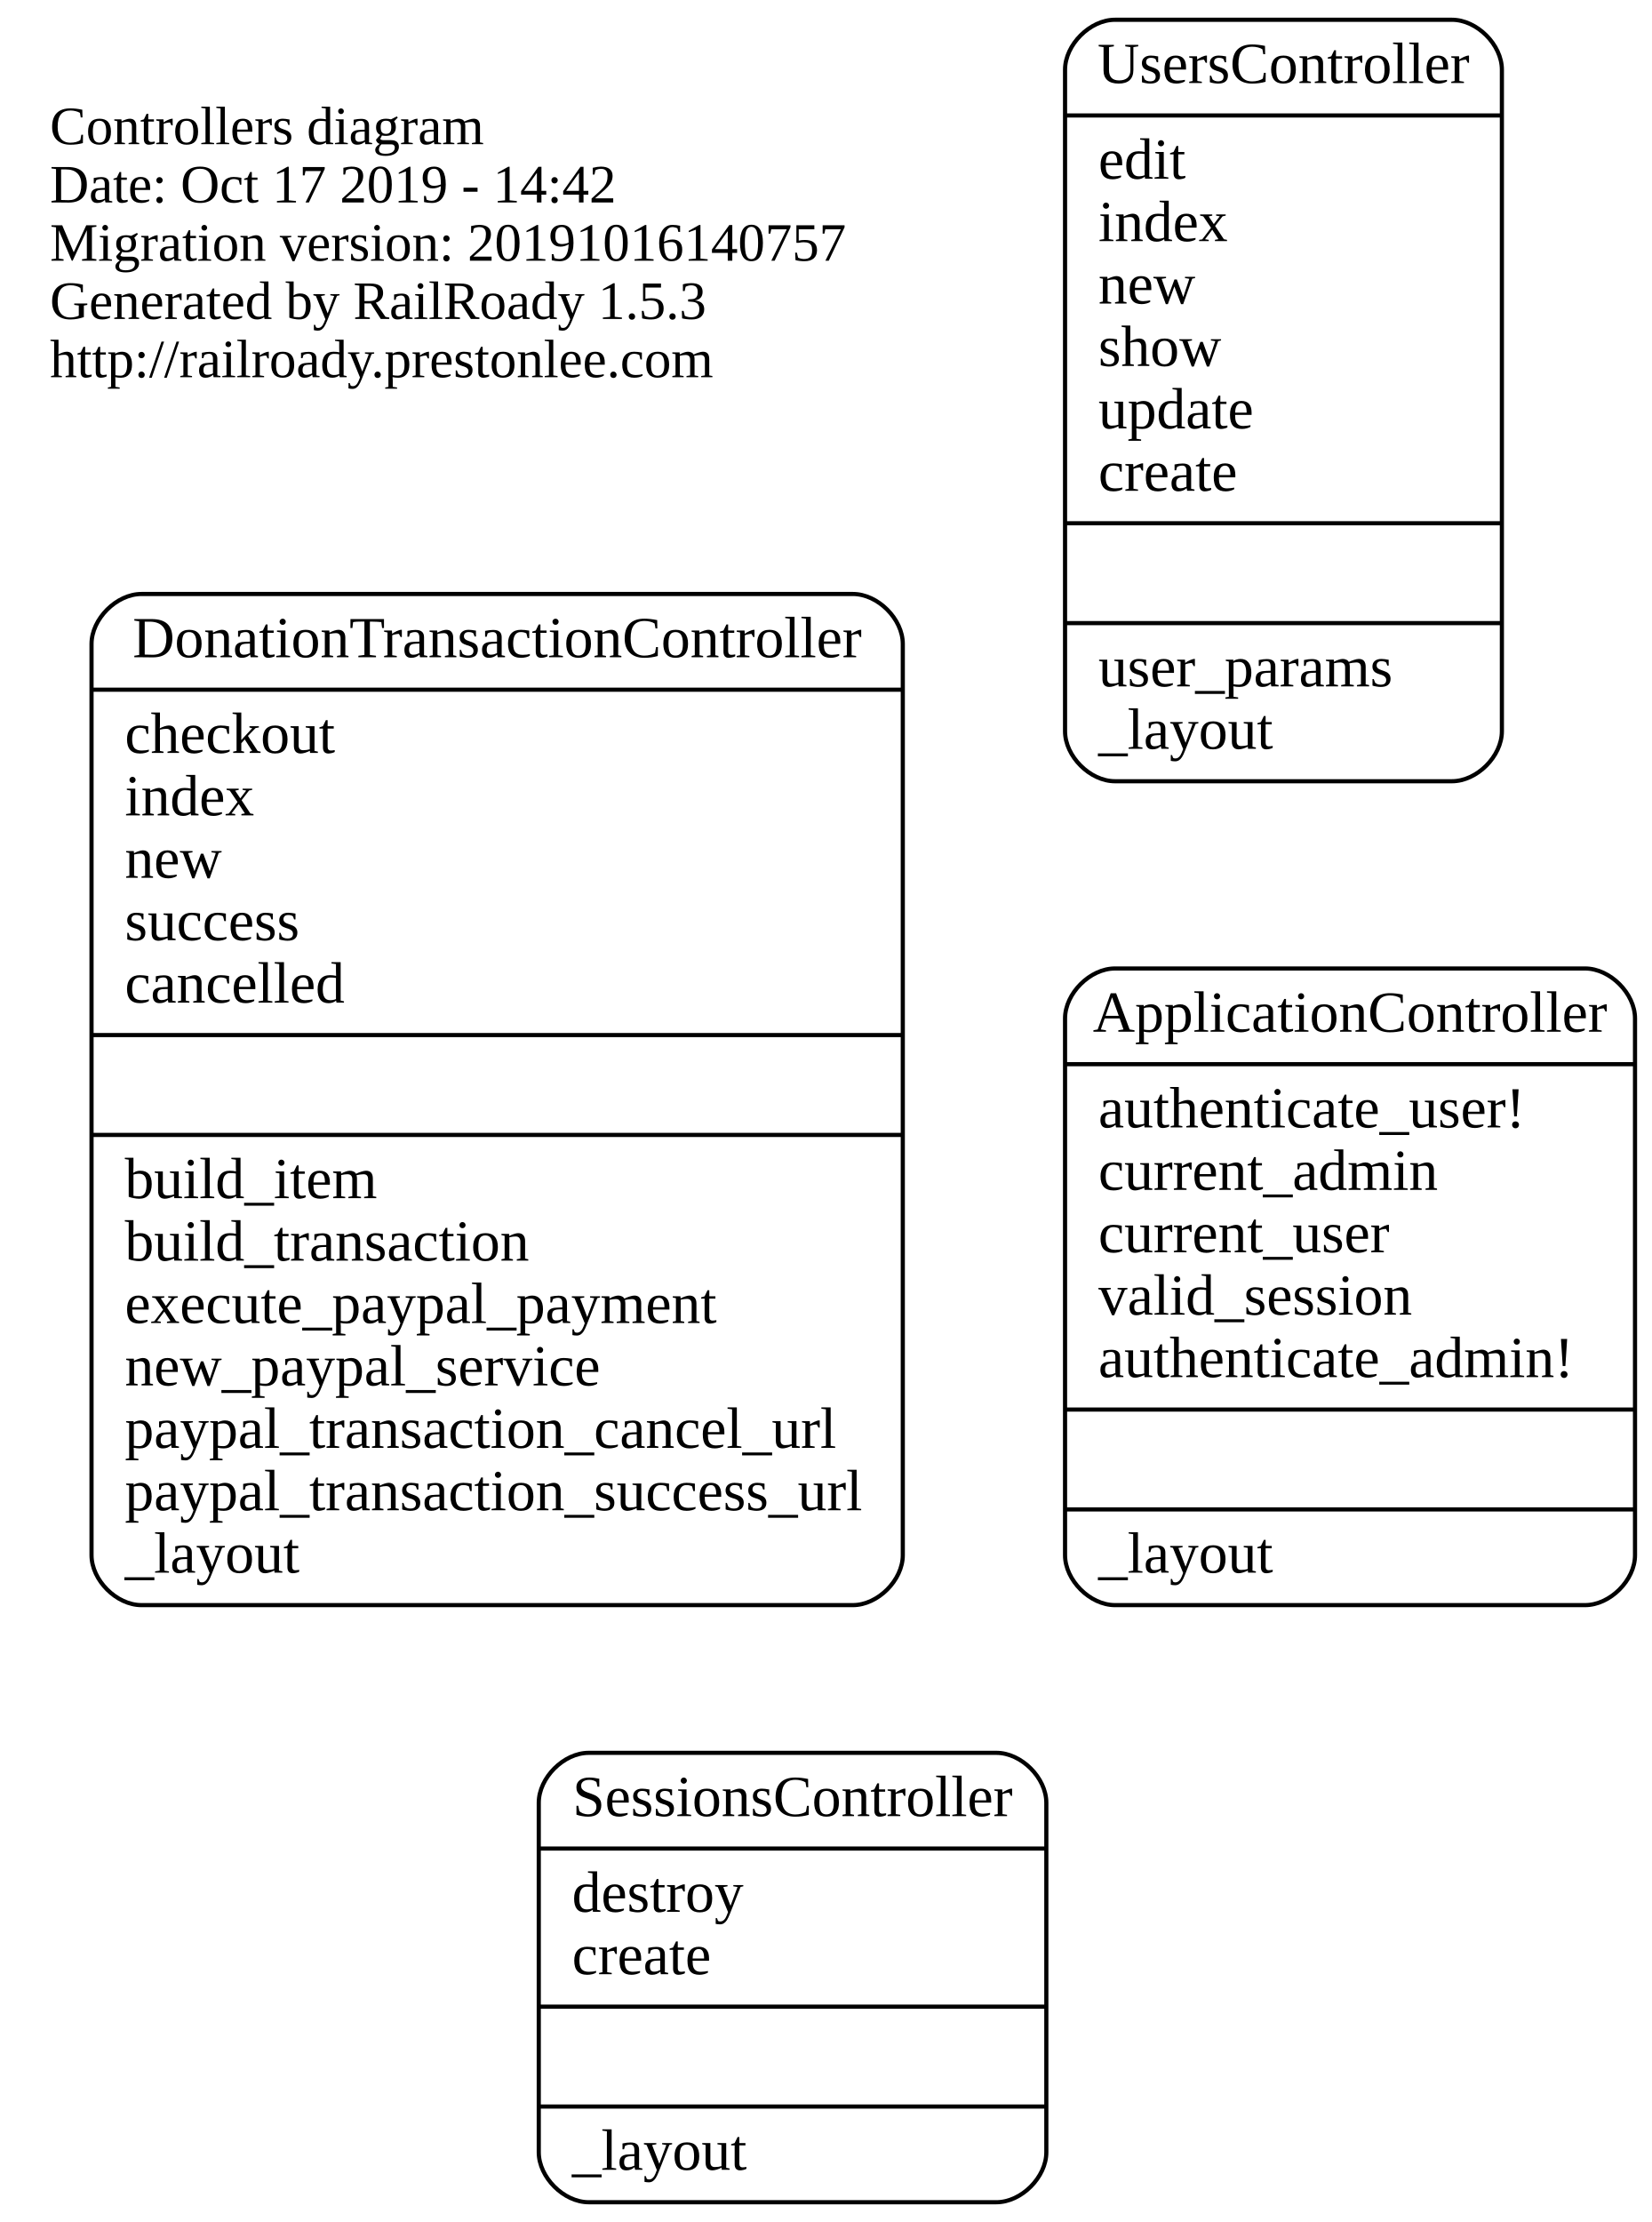
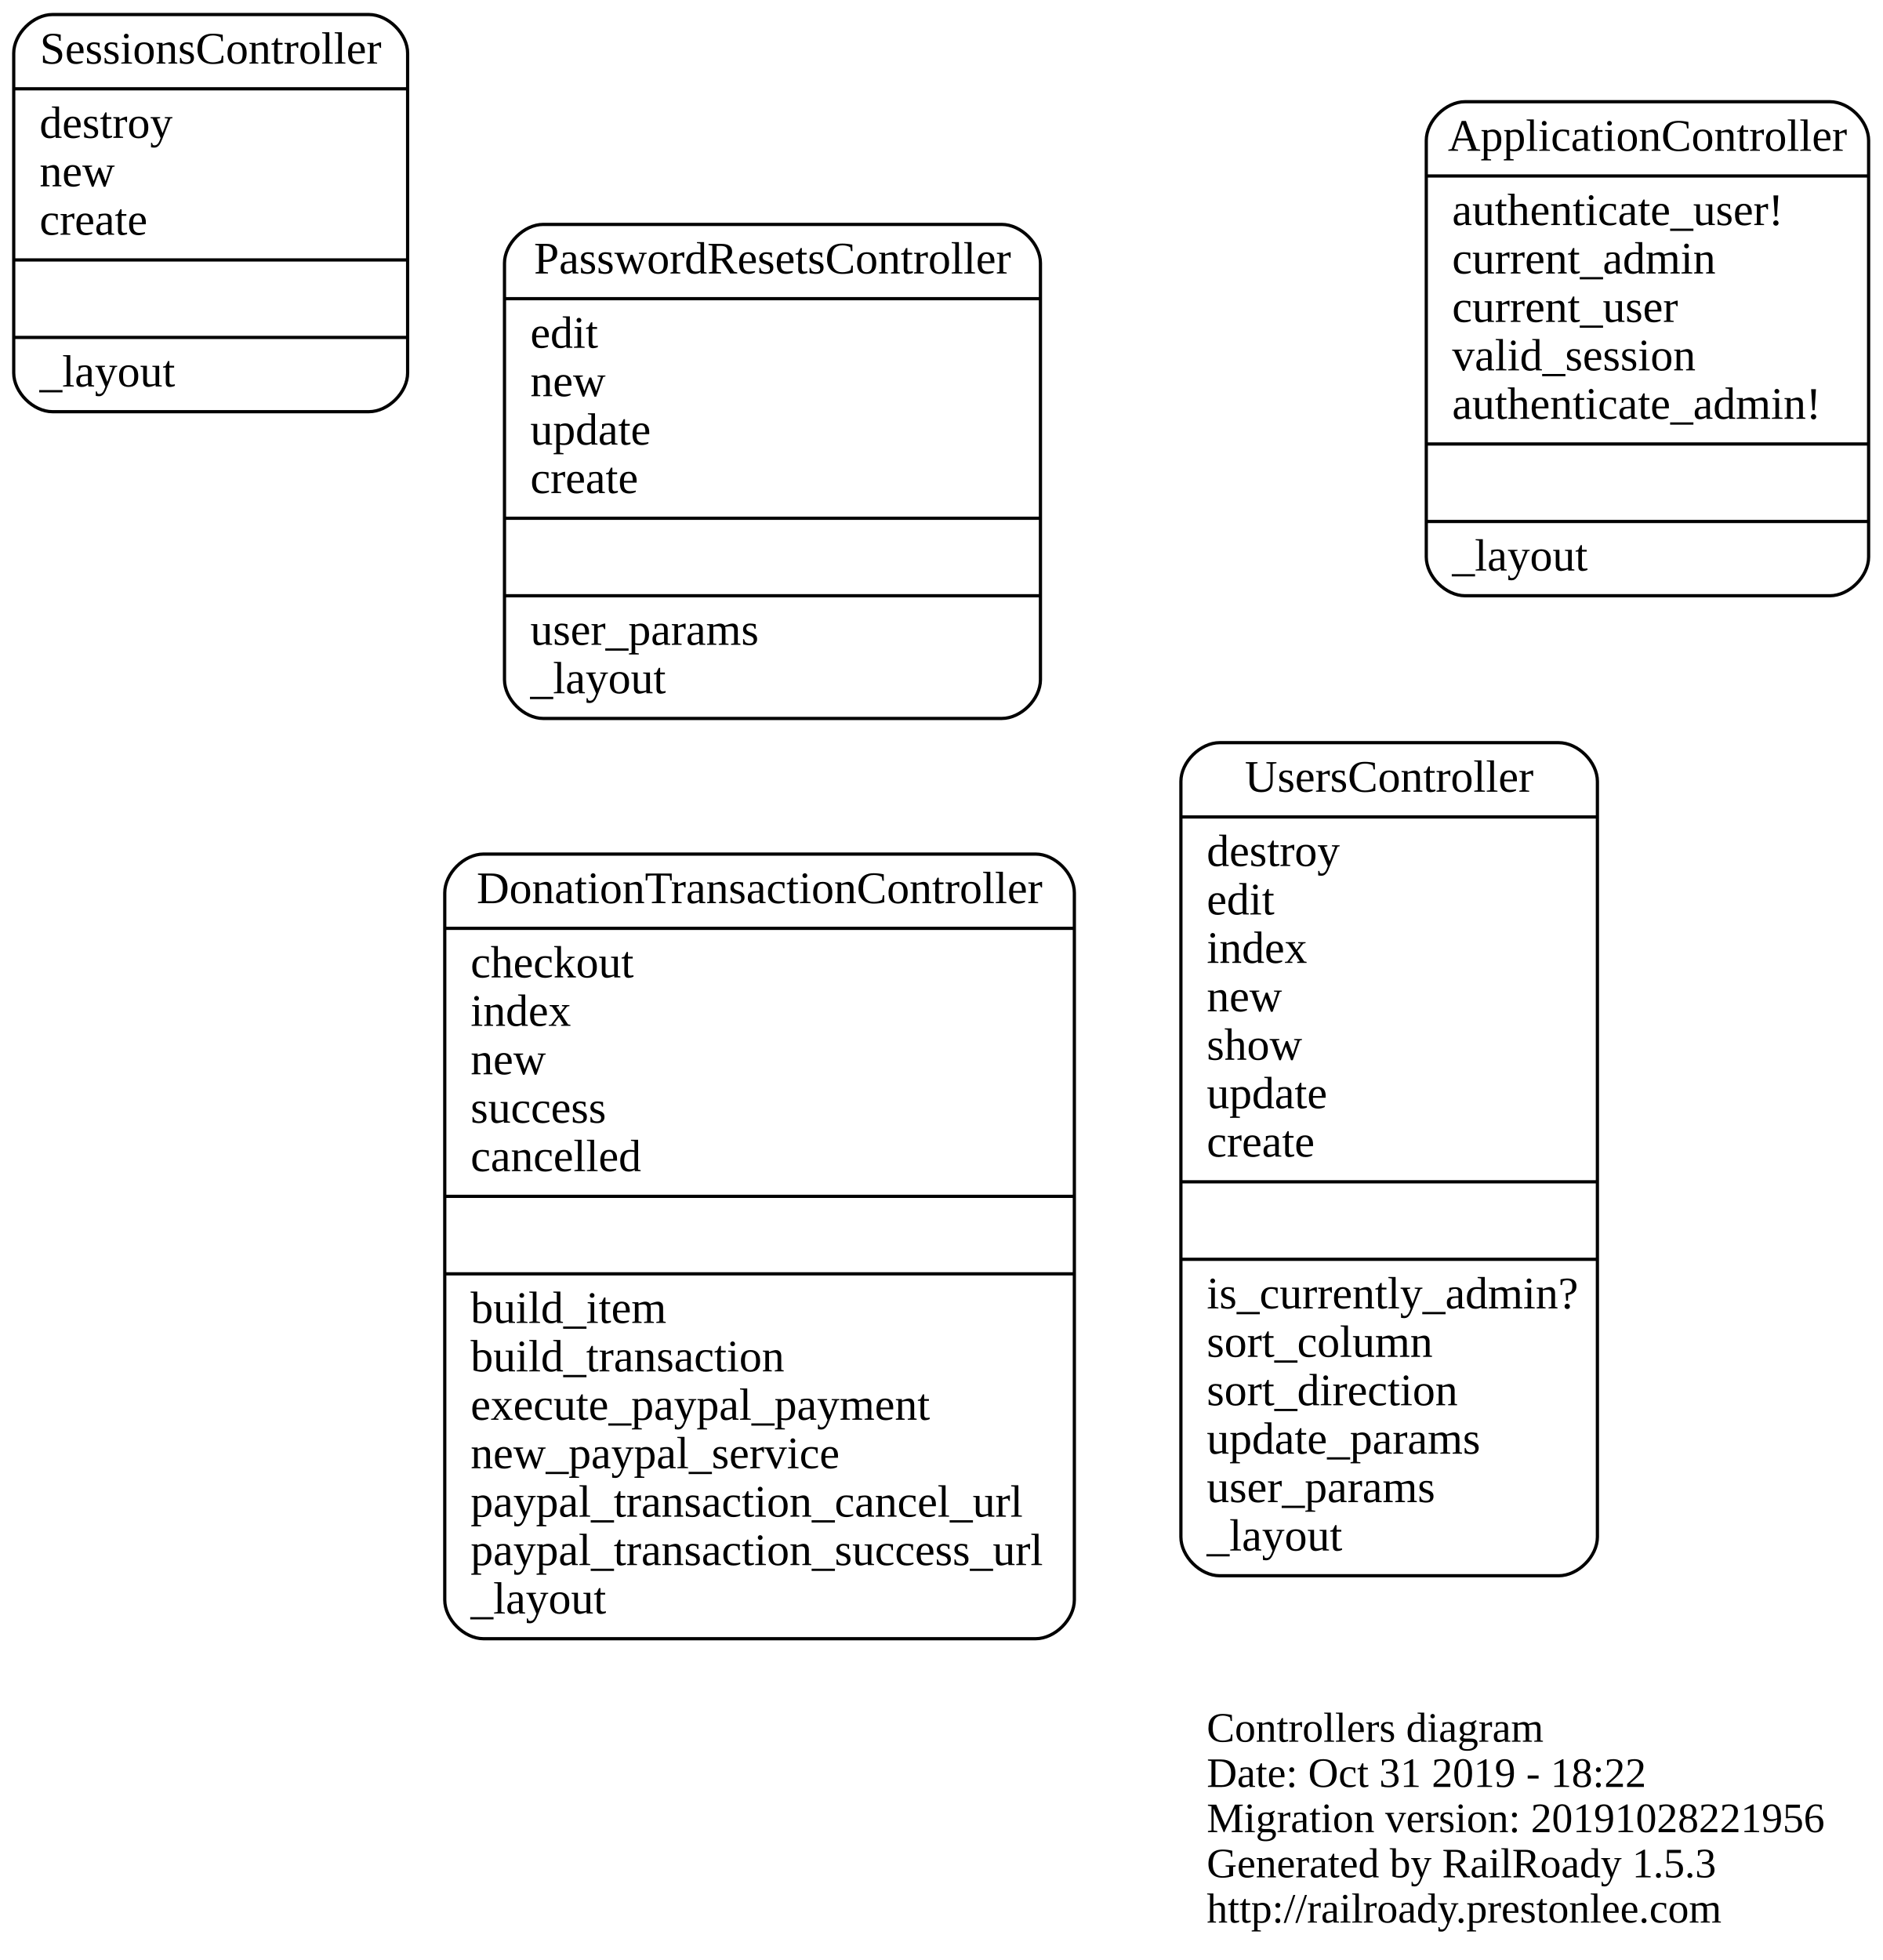
- <svg xmlns="http://www.w3.org/2000/svg" width="397pt" height="534pt" viewBox="0.00 0.00 397.00 533.50">
-   <g id="graph0" class="graph" transform="scale(1 1) rotate(0) translate(129.5 260)">
-     <polygon fill="none" stroke="none" points="-129.5,273.5 -129.5,-260 267.5,-260 267.5,273.5 -129.5,273.5" />
+ <svg xmlns="http://www.w3.org/2000/svg" width="583pt" height="607pt" viewBox="0.00 0.00 582.50 607.00">
+   <g id="graph0" class="graph" transform="scale(1 1) rotate(0) translate(251 375)">
+     <polygon fill="none" stroke="none" points="-251,232 -251,-375 331.5,-375 331.5,232 -251,232" />
    <g id="node1" class="node">
-       <text text-anchor="start" x="-117.5" y="-225.6" font-family="Times New Roman,serif" font-size="13.00">Controllers diagram</text>
-       <text text-anchor="start" x="-117.5" y="-211.6" font-family="Times New Roman,serif" font-size="13.00">Date: Oct 17 2019 - 14:42</text>
-       <text text-anchor="start" x="-117.5" y="-197.6" font-family="Times New Roman,serif" font-size="13.00">Migration version: 20191016140757</text>
-       <text text-anchor="start" x="-117.5" y="-183.6" font-family="Times New Roman,serif" font-size="13.00">Generated by RailRoady 1.5.3</text>
-       <text text-anchor="start" x="-117.5" y="-169.6" font-family="Times New Roman,serif" font-size="13.00">http://railroady.prestonlee.com</text>
+       <text text-anchor="start" x="122.5" y="164.4" font-family="Times New Roman,serif" font-size="13.00">Controllers diagram</text>
+       <text text-anchor="start" x="122.5" y="178.4" font-family="Times New Roman,serif" font-size="13.00">Date: Oct 31 2019 - 18:22</text>
+       <text text-anchor="start" x="122.5" y="192.4" font-family="Times New Roman,serif" font-size="13.00">Migration version: 20191028221956</text>
+       <text text-anchor="start" x="122.5" y="206.4" font-family="Times New Roman,serif" font-size="13.00">Generated by RailRoady 1.5.3</text>
+       <text text-anchor="start" x="122.5" y="220.4" font-family="Times New Roman,serif" font-size="13.00">http://railroady.prestonlee.com</text>
    </g>
    <g id="node2" class="node">
-       <path fill="none" stroke="black" d="M138.5,125.5C138.5,125.5 251.5,125.5 251.5,125.5 257.5,125.5 263.5,119.5 263.5,113.5 263.5,113.5 263.5,-15.5 263.5,-15.5 263.5,-21.5 257.5,-27.5 251.5,-27.5 251.5,-27.5 138.5,-27.5 138.5,-27.5 132.5,-27.5 126.5,-21.5 126.5,-15.5 126.5,-15.5 126.5,113.5 126.5,113.5 126.5,119.5 132.5,125.5 138.5,125.5" />
-       <text text-anchor="middle" x="195" y="-12.3" font-family="Times New Roman,serif" font-size="14.00">ApplicationController</text>
-       <polyline fill="none" stroke="black" points="126.5,-4.5 263.5,-4.5 " />
-       <text text-anchor="start" x="134.5" y="10.7" font-family="Times New Roman,serif" font-size="14.00">authenticate_user!</text>
-       <text text-anchor="start" x="134.5" y="25.7" font-family="Times New Roman,serif" font-size="14.00">current_admin</text>
-       <text text-anchor="start" x="134.5" y="40.7" font-family="Times New Roman,serif" font-size="14.00">current_user</text>
-       <text text-anchor="start" x="134.5" y="55.7" font-family="Times New Roman,serif" font-size="14.00">valid_session</text>
-       <text text-anchor="start" x="134.5" y="70.7" font-family="Times New Roman,serif" font-size="14.00">authenticate_admin!</text>
-       <polyline fill="none" stroke="black" points="126.5,78.5 263.5,78.5 " />
-       <polyline fill="none" stroke="black" points="126.5,102.5 263.5,102.5 " />
-       <text text-anchor="start" x="134.5" y="117.7" font-family="Times New Roman,serif" font-size="14.00">_layout</text>
+       <path fill="none" stroke="black" d="M202.5,-190.5C202.5,-190.5 315.5,-190.5 315.5,-190.5 321.5,-190.5 327.5,-196.5 327.5,-202.5 327.5,-202.5 327.5,-331.5 327.5,-331.5 327.5,-337.5 321.5,-343.5 315.5,-343.5 315.5,-343.5 202.5,-343.5 202.5,-343.5 196.5,-343.5 190.5,-337.5 190.5,-331.5 190.5,-331.5 190.5,-202.5 190.5,-202.5 190.5,-196.5 196.5,-190.5 202.5,-190.5" />
+       <text text-anchor="middle" x="259" y="-328.3" font-family="Times New Roman,serif" font-size="14.00">ApplicationController</text>
+       <polyline fill="none" stroke="black" points="190.5,-320.5 327.5,-320.5 " />
+       <text text-anchor="start" x="198.5" y="-305.3" font-family="Times New Roman,serif" font-size="14.00">authenticate_user!</text>
+       <text text-anchor="start" x="198.5" y="-290.3" font-family="Times New Roman,serif" font-size="14.00">current_admin</text>
+       <text text-anchor="start" x="198.5" y="-275.3" font-family="Times New Roman,serif" font-size="14.00">current_user</text>
+       <text text-anchor="start" x="198.5" y="-260.3" font-family="Times New Roman,serif" font-size="14.00">valid_session</text>
+       <text text-anchor="start" x="198.5" y="-245.3" font-family="Times New Roman,serif" font-size="14.00">authenticate_admin!</text>
+       <polyline fill="none" stroke="black" points="190.5,-237.5 327.5,-237.5 " />
+       <polyline fill="none" stroke="black" points="190.5,-213.5 327.5,-213.5 " />
+       <text text-anchor="start" x="198.5" y="-198.3" font-family="Times New Roman,serif" font-size="14.00">_layout</text>
    </g>
    <g id="node3" class="node">
-       <path fill="none" stroke="black" d="M-95.5,125.5C-95.5,125.5 75.5,125.5 75.5,125.5 81.5,125.5 87.5,119.5 87.5,113.5 87.5,113.5 87.5,-105.5 87.5,-105.5 87.5,-111.5 81.5,-117.5 75.5,-117.5 75.5,-117.5 -95.5,-117.5 -95.5,-117.5 -101.5,-117.5 -107.5,-111.5 -107.5,-105.5 -107.5,-105.5 -107.5,113.5 -107.5,113.5 -107.5,119.5 -101.5,125.5 -95.5,125.5" />
-       <text text-anchor="middle" x="-10" y="-102.3" font-family="Times New Roman,serif" font-size="14.00">DonationTransactionController</text>
-       <polyline fill="none" stroke="black" points="-107.5,-94.5 87.5,-94.5 " />
-       <text text-anchor="start" x="-99.5" y="-79.3" font-family="Times New Roman,serif" font-size="14.00">checkout</text>
-       <text text-anchor="start" x="-99.5" y="-64.3" font-family="Times New Roman,serif" font-size="14.00">index</text>
-       <text text-anchor="start" x="-99.5" y="-49.3" font-family="Times New Roman,serif" font-size="14.00">new</text>
-       <text text-anchor="start" x="-99.5" y="-34.3" font-family="Times New Roman,serif" font-size="14.00">success</text>
-       <text text-anchor="start" x="-99.5" y="-19.3" font-family="Times New Roman,serif" font-size="14.00">cancelled</text>
-       <polyline fill="none" stroke="black" points="-107.5,-11.5 87.5,-11.5 " />
-       <polyline fill="none" stroke="black" points="-107.5,12.5 87.5,12.5 " />
-       <text text-anchor="start" x="-99.5" y="27.7" font-family="Times New Roman,serif" font-size="14.00">build_item</text>
-       <text text-anchor="start" x="-99.5" y="42.7" font-family="Times New Roman,serif" font-size="14.00">build_transaction</text>
-       <text text-anchor="start" x="-99.5" y="57.7" font-family="Times New Roman,serif" font-size="14.00">execute_paypal_payment</text>
-       <text text-anchor="start" x="-99.5" y="72.7" font-family="Times New Roman,serif" font-size="14.00">new_paypal_service</text>
-       <text text-anchor="start" x="-99.5" y="87.7" font-family="Times New Roman,serif" font-size="14.00">paypal_transaction_cancel_url</text>
-       <text text-anchor="start" x="-99.5" y="102.7" font-family="Times New Roman,serif" font-size="14.00">paypal_transaction_success_url</text>
-       <text text-anchor="start" x="-99.5" y="117.7" font-family="Times New Roman,serif" font-size="14.00">_layout</text>
+       <path fill="none" stroke="black" d="M-101.5,132.5C-101.5,132.5 69.5,132.5 69.5,132.5 75.5,132.5 81.5,126.5 81.5,120.5 81.5,120.5 81.5,-98.5 81.5,-98.5 81.5,-104.5 75.5,-110.5 69.5,-110.5 69.5,-110.5 -101.5,-110.5 -101.5,-110.5 -107.5,-110.5 -113.5,-104.5 -113.5,-98.5 -113.5,-98.5 -113.5,120.5 -113.5,120.5 -113.5,126.5 -107.5,132.5 -101.5,132.5" />
+       <text text-anchor="middle" x="-16" y="-95.3" font-family="Times New Roman,serif" font-size="14.00">DonationTransactionController</text>
+       <polyline fill="none" stroke="black" points="-113.5,-87.5 81.5,-87.5 " />
+       <text text-anchor="start" x="-105.5" y="-72.3" font-family="Times New Roman,serif" font-size="14.00">checkout</text>
+       <text text-anchor="start" x="-105.5" y="-57.3" font-family="Times New Roman,serif" font-size="14.00">index</text>
+       <text text-anchor="start" x="-105.5" y="-42.3" font-family="Times New Roman,serif" font-size="14.00">new</text>
+       <text text-anchor="start" x="-105.5" y="-27.3" font-family="Times New Roman,serif" font-size="14.00">success</text>
+       <text text-anchor="start" x="-105.5" y="-12.3" font-family="Times New Roman,serif" font-size="14.00">cancelled</text>
+       <polyline fill="none" stroke="black" points="-113.5,-4.5 81.5,-4.5 " />
+       <polyline fill="none" stroke="black" points="-113.5,19.5 81.5,19.5 " />
+       <text text-anchor="start" x="-105.5" y="34.7" font-family="Times New Roman,serif" font-size="14.00">build_item</text>
+       <text text-anchor="start" x="-105.5" y="49.7" font-family="Times New Roman,serif" font-size="14.00">build_transaction</text>
+       <text text-anchor="start" x="-105.5" y="64.7" font-family="Times New Roman,serif" font-size="14.00">execute_paypal_payment</text>
+       <text text-anchor="start" x="-105.5" y="79.7" font-family="Times New Roman,serif" font-size="14.00">new_paypal_service</text>
+       <text text-anchor="start" x="-105.5" y="94.7" font-family="Times New Roman,serif" font-size="14.00">paypal_transaction_cancel_url</text>
+       <text text-anchor="start" x="-105.5" y="109.7" font-family="Times New Roman,serif" font-size="14.00">paypal_transaction_success_url</text>
+       <text text-anchor="start" x="-105.5" y="124.7" font-family="Times New Roman,serif" font-size="14.00">_layout</text>
    </g>
    <g id="node4" class="node">
-       <path fill="none" stroke="black" d="M12,269C12,269 110,269 110,269 116,269 122,263 122,257 122,257 122,173 122,173 122,167 116,161 110,161 110,161 12,161 12,161 6,161 0,167 0,173 0,173 0,257 0,257 0,263 6,269 12,269" />
-       <text text-anchor="middle" x="61" y="176.2" font-family="Times New Roman,serif" font-size="14.00">SessionsController</text>
-       <polyline fill="none" stroke="black" points="0,184 122,184 " />
-       <text text-anchor="start" x="8" y="199.2" font-family="Times New Roman,serif" font-size="14.00">destroy</text>
-       <text text-anchor="start" x="8" y="214.2" font-family="Times New Roman,serif" font-size="14.00">create</text>
-       <polyline fill="none" stroke="black" points="0,222 122,222 " />
-       <polyline fill="none" stroke="black" points="0,246 122,246 " />
-       <text text-anchor="start" x="8" y="261.2" font-family="Times New Roman,serif" font-size="14.00">_layout</text>
+       <path fill="none" stroke="black" d="M-83,-152.5C-83,-152.5 59,-152.5 59,-152.5 65,-152.5 71,-158.5 71,-164.5 71,-164.5 71,-293.5 71,-293.5 71,-299.5 65,-305.5 59,-305.5 59,-305.5 -83,-305.5 -83,-305.5 -89,-305.5 -95,-299.5 -95,-293.5 -95,-293.5 -95,-164.5 -95,-164.5 -95,-158.5 -89,-152.5 -83,-152.5" />
+       <text text-anchor="middle" x="-12" y="-290.3" font-family="Times New Roman,serif" font-size="14.00">PasswordResetsController</text>
+       <polyline fill="none" stroke="black" points="-95,-282.5 71,-282.5 " />
+       <text text-anchor="start" x="-87" y="-267.3" font-family="Times New Roman,serif" font-size="14.00">edit</text>
+       <text text-anchor="start" x="-87" y="-252.3" font-family="Times New Roman,serif" font-size="14.00">new</text>
+       <text text-anchor="start" x="-87" y="-237.3" font-family="Times New Roman,serif" font-size="14.00">update</text>
+       <text text-anchor="start" x="-87" y="-222.3" font-family="Times New Roman,serif" font-size="14.00">create</text>
+       <polyline fill="none" stroke="black" points="-95,-214.5 71,-214.5 " />
+       <polyline fill="none" stroke="black" points="-95,-190.5 71,-190.5 " />
+       <text text-anchor="start" x="-87" y="-175.3" font-family="Times New Roman,serif" font-size="14.00">user_params</text>
+       <text text-anchor="start" x="-87" y="-160.3" font-family="Times New Roman,serif" font-size="14.00">_layout</text>
    </g>
    <g id="node5" class="node">
-       <path fill="none" stroke="black" d="M138.5,-72.5C138.5,-72.5 219.5,-72.5 219.5,-72.5 225.5,-72.5 231.5,-78.5 231.5,-84.5 231.5,-84.5 231.5,-243.5 231.5,-243.5 231.5,-249.5 225.5,-255.5 219.5,-255.5 219.5,-255.5 138.5,-255.5 138.5,-255.5 132.5,-255.5 126.5,-249.5 126.5,-243.5 126.5,-243.5 126.5,-84.5 126.5,-84.5 126.5,-78.5 132.5,-72.5 138.5,-72.5" />
-       <text text-anchor="middle" x="179" y="-240.3" font-family="Times New Roman,serif" font-size="14.00">UsersController</text>
-       <polyline fill="none" stroke="black" points="126.5,-232.5 231.5,-232.5 " />
-       <text text-anchor="start" x="134.5" y="-217.3" font-family="Times New Roman,serif" font-size="14.00">edit</text>
-       <text text-anchor="start" x="134.5" y="-202.3" font-family="Times New Roman,serif" font-size="14.00">index</text>
-       <text text-anchor="start" x="134.5" y="-187.3" font-family="Times New Roman,serif" font-size="14.00">new</text>
-       <text text-anchor="start" x="134.5" y="-172.3" font-family="Times New Roman,serif" font-size="14.00">show</text>
-       <text text-anchor="start" x="134.5" y="-157.3" font-family="Times New Roman,serif" font-size="14.00">update</text>
-       <text text-anchor="start" x="134.5" y="-142.3" font-family="Times New Roman,serif" font-size="14.00">create</text>
-       <polyline fill="none" stroke="black" points="126.5,-134.5 231.5,-134.5 " />
-       <polyline fill="none" stroke="black" points="126.5,-110.5 231.5,-110.5 " />
-       <text text-anchor="start" x="134.5" y="-95.3" font-family="Times New Roman,serif" font-size="14.00">user_params</text>
-       <text text-anchor="start" x="134.5" y="-80.3" font-family="Times New Roman,serif" font-size="14.00">_layout</text>
+       <path fill="none" stroke="black" d="M-235,-247.5C-235,-247.5 -137,-247.5 -137,-247.5 -131,-247.5 -125,-253.5 -125,-259.5 -125,-259.5 -125,-358.5 -125,-358.5 -125,-364.5 -131,-370.5 -137,-370.5 -137,-370.5 -235,-370.5 -235,-370.5 -241,-370.5 -247,-364.5 -247,-358.5 -247,-358.5 -247,-259.5 -247,-259.5 -247,-253.5 -241,-247.5 -235,-247.5" />
+       <text text-anchor="middle" x="-186" y="-355.3" font-family="Times New Roman,serif" font-size="14.00">SessionsController</text>
+       <polyline fill="none" stroke="black" points="-247,-347.5 -125,-347.5 " />
+       <text text-anchor="start" x="-239" y="-332.3" font-family="Times New Roman,serif" font-size="14.00">destroy</text>
+       <text text-anchor="start" x="-239" y="-317.3" font-family="Times New Roman,serif" font-size="14.00">new</text>
+       <text text-anchor="start" x="-239" y="-302.3" font-family="Times New Roman,serif" font-size="14.00">create</text>
+       <polyline fill="none" stroke="black" points="-247,-294.5 -125,-294.5 " />
+       <polyline fill="none" stroke="black" points="-247,-270.5 -125,-270.5 " />
+       <text text-anchor="start" x="-239" y="-255.3" font-family="Times New Roman,serif" font-size="14.00">_layout</text>
+     </g>
+     <g id="node6" class="node">
+       <path fill="none" stroke="black" d="M126.5,113C126.5,113 231.5,113 231.5,113 237.5,113 243.5,107 243.5,101 243.5,101 243.5,-133 243.5,-133 243.5,-139 237.5,-145 231.5,-145 231.5,-145 126.5,-145 126.5,-145 120.5,-145 114.5,-139 114.5,-133 114.5,-133 114.5,101 114.5,101 114.5,107 120.5,113 126.5,113" />
+       <text text-anchor="middle" x="179" y="-129.8" font-family="Times New Roman,serif" font-size="14.00">UsersController</text>
+       <polyline fill="none" stroke="black" points="114.5,-122 243.5,-122 " />
+       <text text-anchor="start" x="122.5" y="-106.8" font-family="Times New Roman,serif" font-size="14.00">destroy</text>
+       <text text-anchor="start" x="122.5" y="-91.8" font-family="Times New Roman,serif" font-size="14.00">edit</text>
+       <text text-anchor="start" x="122.5" y="-76.8" font-family="Times New Roman,serif" font-size="14.00">index</text>
+       <text text-anchor="start" x="122.5" y="-61.8" font-family="Times New Roman,serif" font-size="14.00">new</text>
+       <text text-anchor="start" x="122.5" y="-46.8" font-family="Times New Roman,serif" font-size="14.00">show</text>
+       <text text-anchor="start" x="122.5" y="-31.8" font-family="Times New Roman,serif" font-size="14.00">update</text>
+       <text text-anchor="start" x="122.5" y="-16.8" font-family="Times New Roman,serif" font-size="14.00">create</text>
+       <polyline fill="none" stroke="black" points="114.5,-9 243.5,-9 " />
+       <polyline fill="none" stroke="black" points="114.5,15 243.5,15 " />
+       <text text-anchor="start" x="122.5" y="30.2" font-family="Times New Roman,serif" font-size="14.00">is_currently_admin?</text>
+       <text text-anchor="start" x="122.5" y="45.2" font-family="Times New Roman,serif" font-size="14.00">sort_column</text>
+       <text text-anchor="start" x="122.5" y="60.2" font-family="Times New Roman,serif" font-size="14.00">sort_direction</text>
+       <text text-anchor="start" x="122.5" y="75.2" font-family="Times New Roman,serif" font-size="14.00">update_params</text>
+       <text text-anchor="start" x="122.5" y="90.2" font-family="Times New Roman,serif" font-size="14.00">user_params</text>
+       <text text-anchor="start" x="122.5" y="105.2" font-family="Times New Roman,serif" font-size="14.00">_layout</text>
    </g>
  </g>
</svg>
